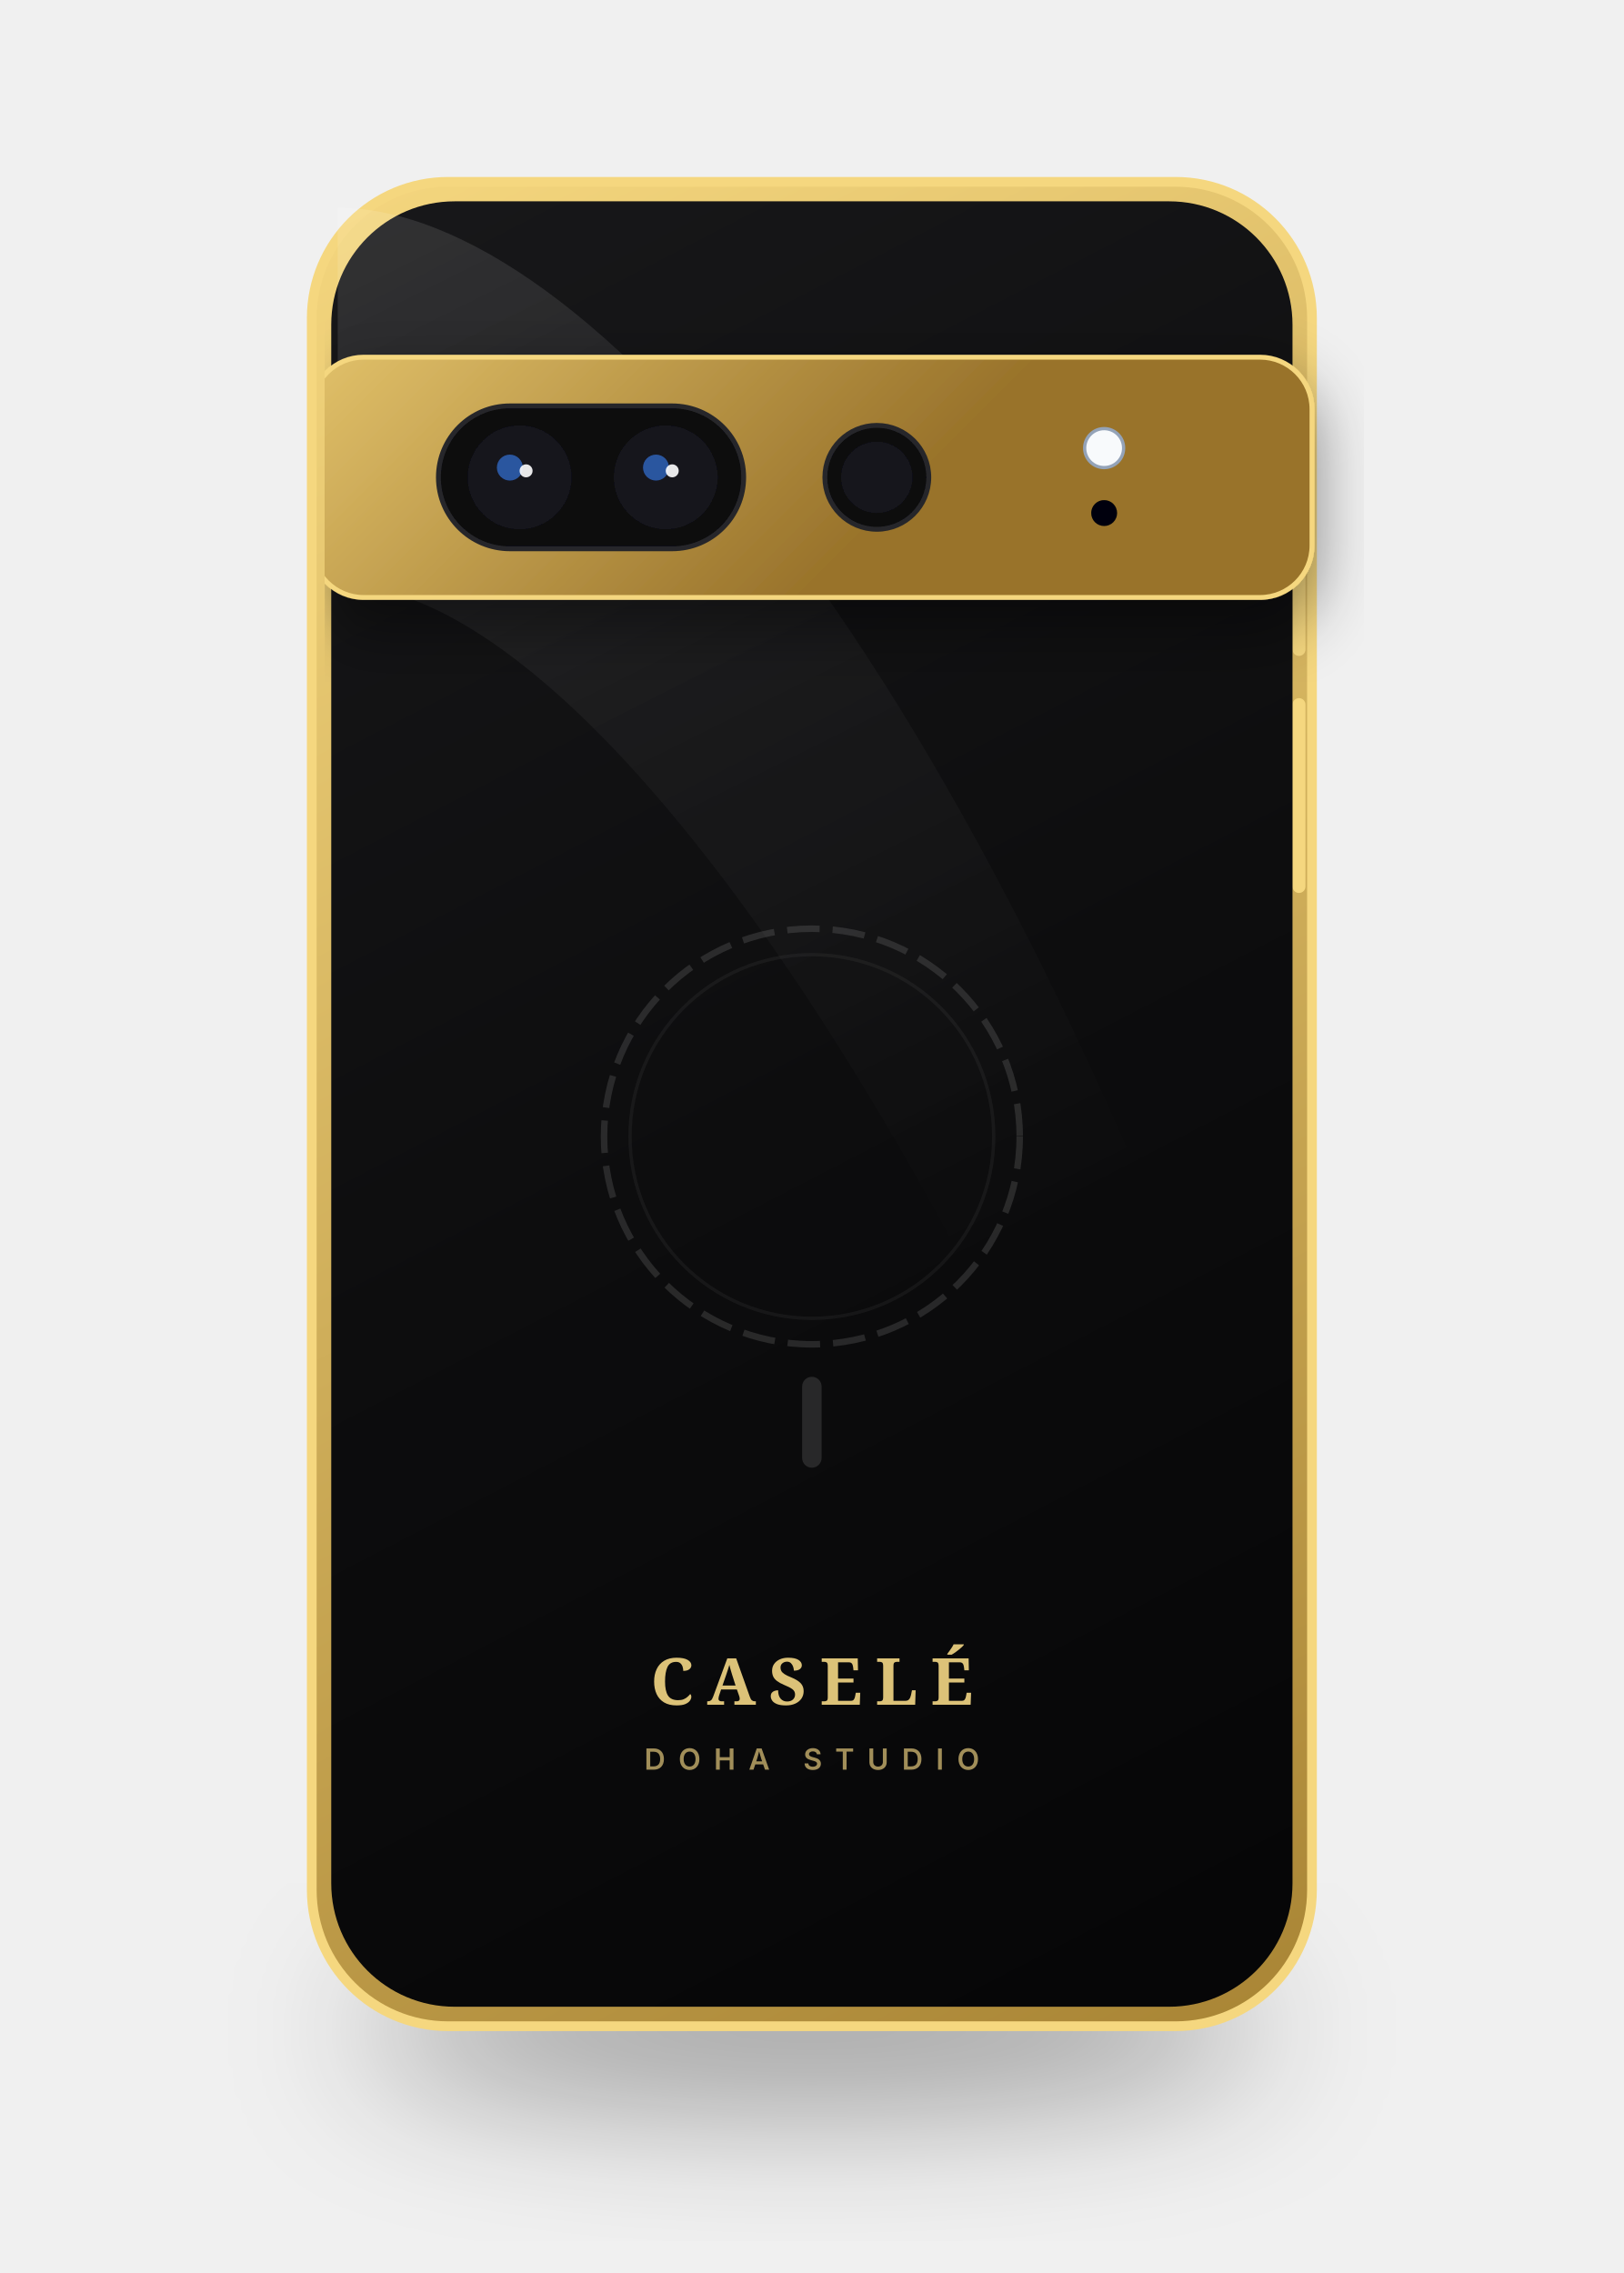
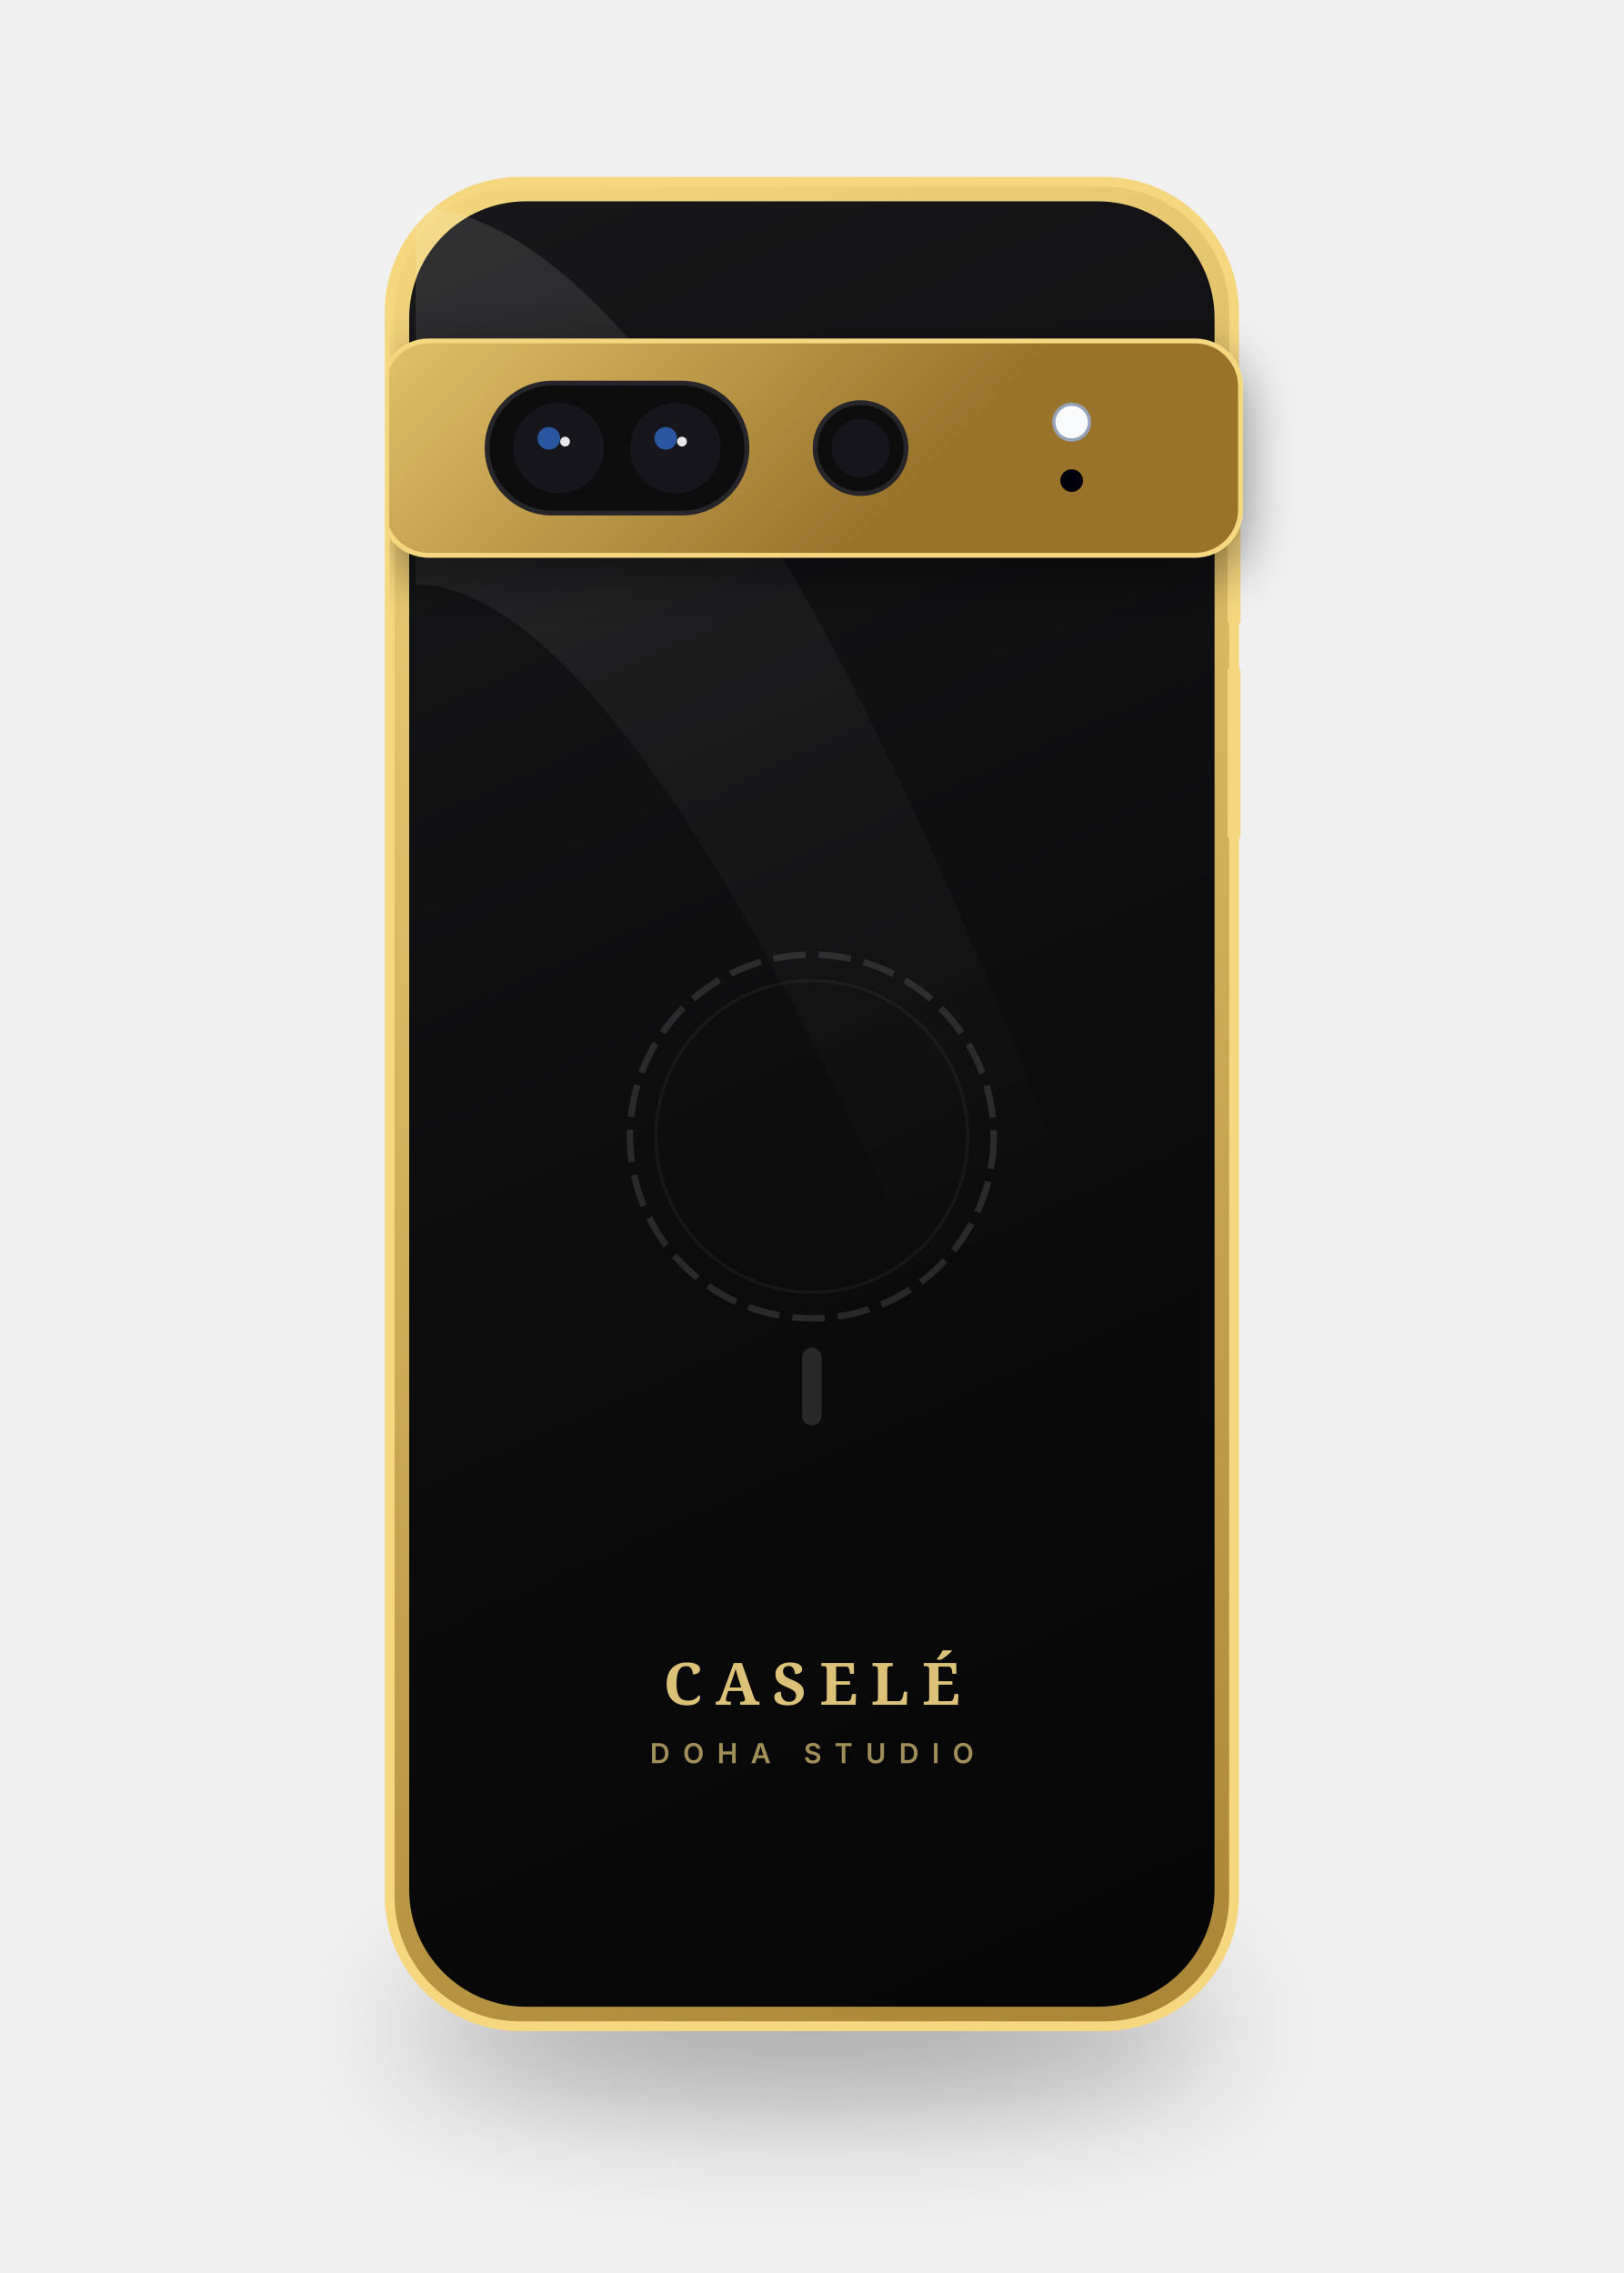
<svg xmlns="http://www.w3.org/2000/svg" viewBox="0 0 500 700" fill="none">
  <defs>
-     <filter id="groundShadow_gold-edge_back_pixel" x="50" y="580" width="400" height="110" filterUnits="userSpaceOnUse">
-       <feGaussianBlur stdDeviation="22" />
+     <filter id="groundShadow_gold-edge_back_pixel" x="70" y="580" width="360" height="110" filterUnits="userSpaceOnUse">
+       <feGaussianBlur stdDeviation="20" />
      <feColorMatrix type="matrix" values="0 0 0 0 0   0 0 0 0 0   0 0 0 0 0  0 0 0 0.35 0" />
    </filter>
-     <filter id="camShadow_gold-edge_back_pixel" x="100" y="60" width="320" height="150" filterUnits="userSpaceOnUse">
-       <feDropShadow dx="0" dy="8" stdDeviation="10" flood-color="#000000" flood-opacity="0.45" />
+     <filter id="camShadow_gold-edge_back_pixel" x="120" y="60" width="280" height="140" filterUnits="userSpaceOnUse">
+       <feDropShadow dx="0" dy="6" stdDeviation="8" flood-color="#000000" flood-opacity="0.45" />
    </filter>
-     <linearGradient id="bodyGrad_gold-edge_back_pixel" x1="100" y1="50" x2="400" y2="630" gradientUnits="userSpaceOnUse">
+     <linearGradient id="bodyGrad_gold-edge_back_pixel" x1="120" y1="50" x2="380" y2="630" gradientUnits="userSpaceOnUse">
      <stop offset="0%" stop-color="#18181A" />
      <stop offset="50%" stop-color="#0D0D0E" />
      <stop offset="100%" stop-color="#050506" />
    </linearGradient>
-     <linearGradient id="edgeGrad_gold-edge_back_pixel" x1="100" y1="50" x2="400" y2="630" gradientUnits="userSpaceOnUse">
+     <linearGradient id="edgeGrad_gold-edge_back_pixel" x1="120" y1="50" x2="380" y2="630" gradientUnits="userSpaceOnUse">
      <stop offset="0%" stop-color="#F5D77F" />
      <stop offset="100%" stop-color="#A88434" />
    </linearGradient>
-     <linearGradient id="camGrad_gold-edge_back_pixel" x1="120" y1="70" x2="240" y2="190" gradientUnits="userSpaceOnUse">
+     <linearGradient id="camGrad_gold-edge_back_pixel" x1="140" y1="70" x2="250" y2="180" gradientUnits="userSpaceOnUse">
      <stop offset="0%" stop-color="#E6C66E" />
      <stop offset="100%" stop-color="#99732B" />
    </linearGradient>
-     <linearGradient id="glareGrad_gold-edge_back_pixel" x1="100" y1="50" x2="350" y2="550" gradientUnits="userSpaceOnUse">
+     <linearGradient id="glareGrad_gold-edge_back_pixel" x1="120" y1="50" x2="350" y2="550" gradientUnits="userSpaceOnUse">
      <stop offset="0%" stop-color="#FFFFFF" stop-opacity="0.12" />
      <stop offset="35%" stop-color="#FFFFFF" stop-opacity="0.04" />
      <stop offset="70%" stop-color="#FFFFFF" stop-opacity="0" />
    </linearGradient>
  </defs>
-   <ellipse cx="250" cy="625" rx="140" ry="24" fill="#000000" filter="url(#groundShadow_gold-edge_back_pixel)" />
-   <rect x="96" y="56" width="308" height="568" rx="42" fill="url(#edgeGrad_gold-edge_back_pixel)" stroke="#F5D77F" stroke-width="3" />
-   <rect x="398" y="160" width="4" height="42" rx="2" fill="#F5D77F" />
-   <rect x="398" y="215" width="4" height="60" rx="2" fill="#F5D77F" />
-   <rect x="102" y="62" width="296" height="556" rx="38" fill="url(#bodyGrad_gold-edge_back_pixel)" />
+   <ellipse cx="250" cy="625" rx="125" ry="20" fill="#000000" filter="url(#groundShadow_gold-edge_back_pixel)" />
+   <rect x="120" y="56" width="260" height="568" rx="40" fill="url(#edgeGrad_gold-edge_back_pixel)" stroke="#F5D77F" stroke-width="3" />
+   <rect x="378" y="155" width="4" height="38" rx="2" fill="#F5D77F" />
+   <rect x="378" y="205" width="4" height="54" rx="2" fill="#F5D77F" />
+   <rect x="126" y="62" width="248" height="556" rx="36" fill="url(#bodyGrad_gold-edge_back_pixel)" />
  <g opacity="0.12">
-     <circle cx="250" cy="350" r="64" stroke="#FFFFFF" stroke-width="2" stroke-dasharray="10 4" fill="none" />
-     <circle cx="250" cy="350" r="56" stroke="#FFFFFF" stroke-width="1" fill="none" opacity="0.4" />
-     <rect x="247" y="424" width="6" height="28" rx="3" fill="#FFFFFF" />
+     <circle cx="250" cy="350" r="56" stroke="#FFFFFF" stroke-width="2" stroke-dasharray="10 4" fill="none" />
+     <circle cx="250" cy="350" r="48" stroke="#FFFFFF" stroke-width="1" fill="none" opacity="0.4" />
+     <rect x="247" y="415" width="6" height="24" rx="3" fill="#FFFFFF" />
  </g>
-   <path d="M104 64 C 180 64, 300 200, 396 480 L396 616 C 300 350, 180 180, 104 180 Z" fill="url(#glareGrad_gold-edge_back_pixel)" />
+   <path d="M128 64 C 190 64, 280 200, 368 480 L368 616 C 280 350, 190 180, 128 180 Z" fill="url(#glareGrad_gold-edge_back_pixel)" />
  <g filter="url(#camShadow_gold-edge_back_pixel)">
-     <rect x="96" y="110" width="308" height="74" rx="16" fill="url(#camGrad_gold-edge_back_pixel)" stroke="#F5D77F" stroke-width="1.5" />
-     <rect x="135" y="125" width="94" height="44" rx="22" fill="#0A0A0E" stroke="#27272A" stroke-width="1.5" />
-     <circle cx="160" cy="147" r="16" fill="#14141C" />
-     <circle cx="157" cy="144" r="4" fill="#3B82F6" opacity="0.6" />
-     <circle cx="162" cy="145" r="2" fill="#FFFFFF" opacity="0.9" />
-     <circle cx="205" cy="147" r="16" fill="#14141C" />
-     <circle cx="202" cy="144" r="4" fill="#3B82F6" opacity="0.6" />
-     <circle cx="207" cy="145" r="2" fill="#FFFFFF" opacity="0.9" />
-     <circle cx="270" cy="147" r="16" fill="#0A0A0E" stroke="#27272A" stroke-width="1.5" />
-     <circle cx="270" cy="147" r="11" fill="#14141C" />
-     <circle cx="340" cy="138" r="6" fill="#F8FAFC" stroke="#94A3B8" stroke-width="1" />
-     <circle cx="340" cy="158" r="4" fill="#050508" />
+     <rect x="118" y="105" width="264" height="66" rx="14" fill="url(#camGrad_gold-edge_back_pixel)" stroke="#F5D77F" stroke-width="1.5" />
+     <rect x="150" y="118" width="80" height="40" rx="20" fill="#0A0A0E" stroke="#27272A" stroke-width="1.5" />
+     <circle cx="172" cy="138" r="14" fill="#14141C" />
+     <circle cx="169" cy="135" r="3.5" fill="#3B82F6" opacity="0.6" />
+     <circle cx="174" cy="136" r="1.5" fill="#FFFFFF" opacity="0.9" />
+     <circle cx="208" cy="138" r="14" fill="#14141C" />
+     <circle cx="205" cy="135" r="3.5" fill="#3B82F6" opacity="0.6" />
+     <circle cx="210" cy="136" r="1.5" fill="#FFFFFF" opacity="0.9" />
+     <circle cx="265" cy="138" r="14" fill="#0A0A0E" stroke="#27272A" stroke-width="1.5" />
+     <circle cx="265" cy="138" r="9" fill="#14141C" />
+     <circle cx="330" cy="130" r="5.5" fill="#F8FAFC" stroke="#94A3B8" stroke-width="1" />
+     <circle cx="330" cy="148" r="3.5" fill="#050508" />
  </g>
-   <text x="250" y="525" text-anchor="middle" font-family="'Cinzel', 'Playfair Display', Georgia, serif" font-size="20" font-weight="700" fill="#F3D684" opacity="0.9" letter-spacing="4">CASELÉ</text>
-   <text x="250" y="545" text-anchor="middle" font-family="'Inter', sans-serif" font-size="9" font-weight="600" fill="#F3D684" opacity="0.65" letter-spacing="4">DOHA STUDIO</text>
+   <text x="250" y="525" text-anchor="middle" font-family="'Cinzel', 'Playfair Display', Georgia, serif" font-size="18" font-weight="700" fill="#F3D684" opacity="0.9" letter-spacing="4">CASELÉ</text>
+   <text x="250" y="543" text-anchor="middle" font-family="'Inter', sans-serif" font-size="8.5" font-weight="600" fill="#F3D684" opacity="0.65" letter-spacing="4">DOHA STUDIO</text>
</svg>
